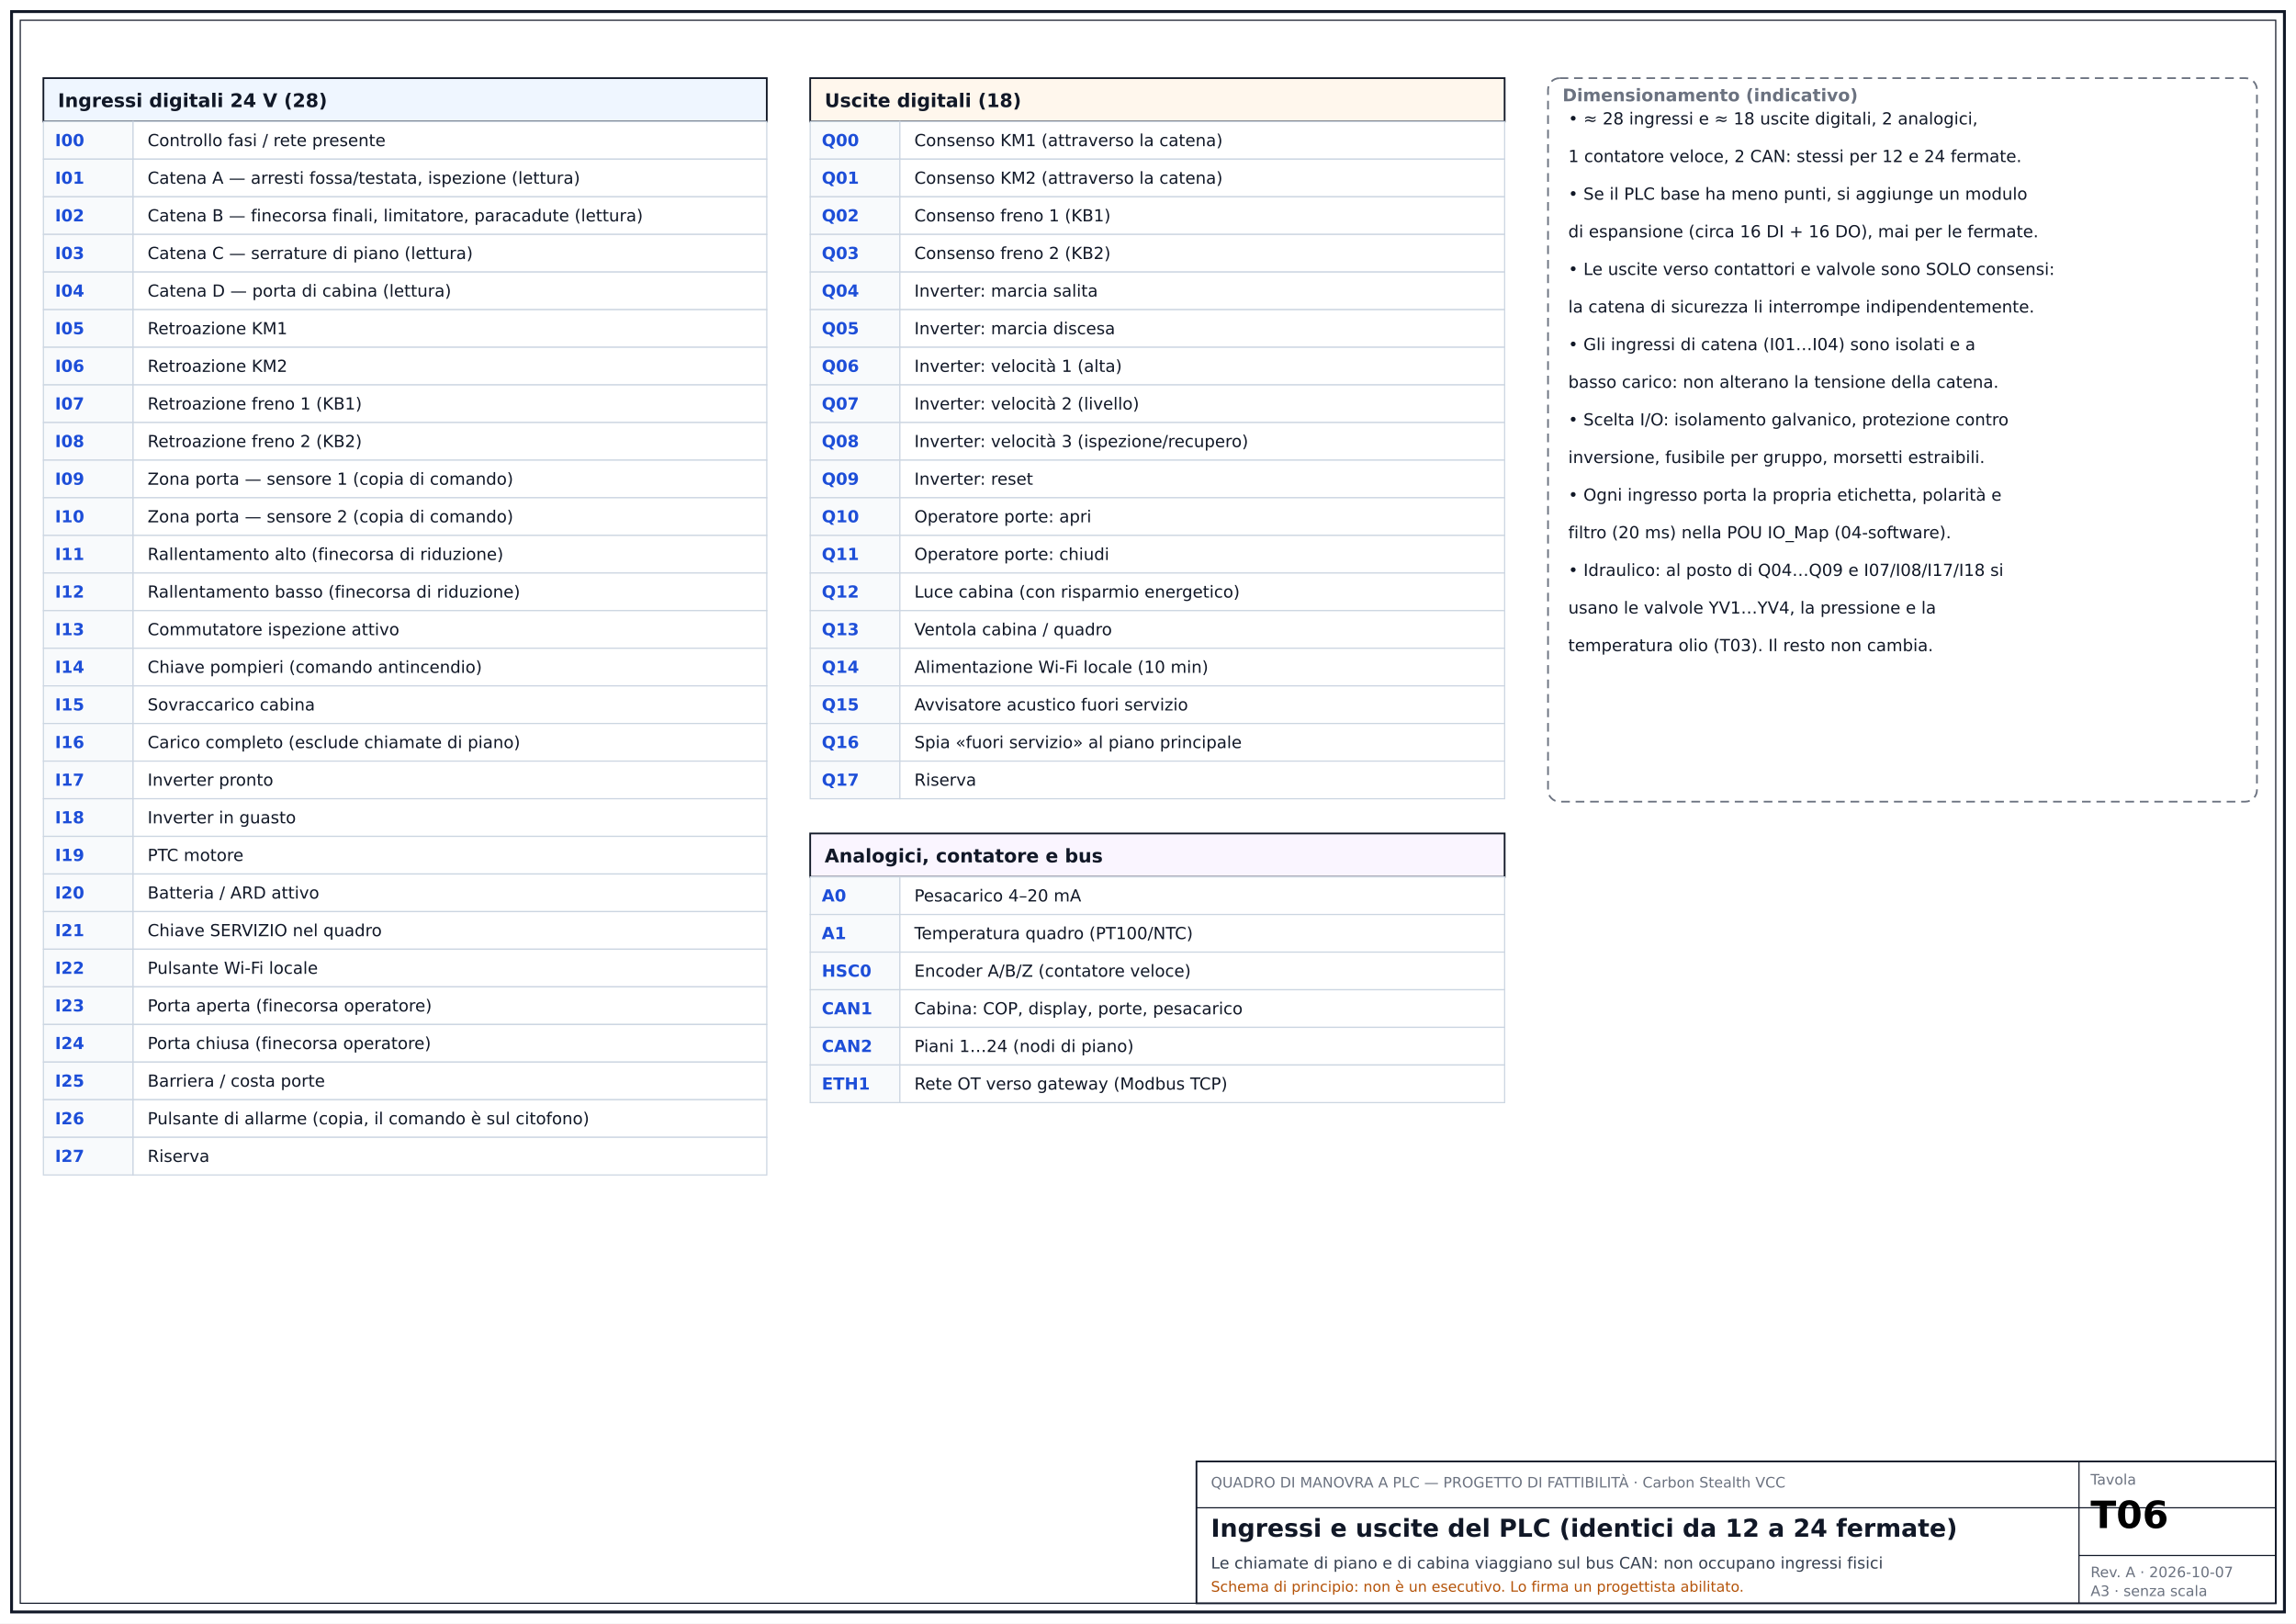
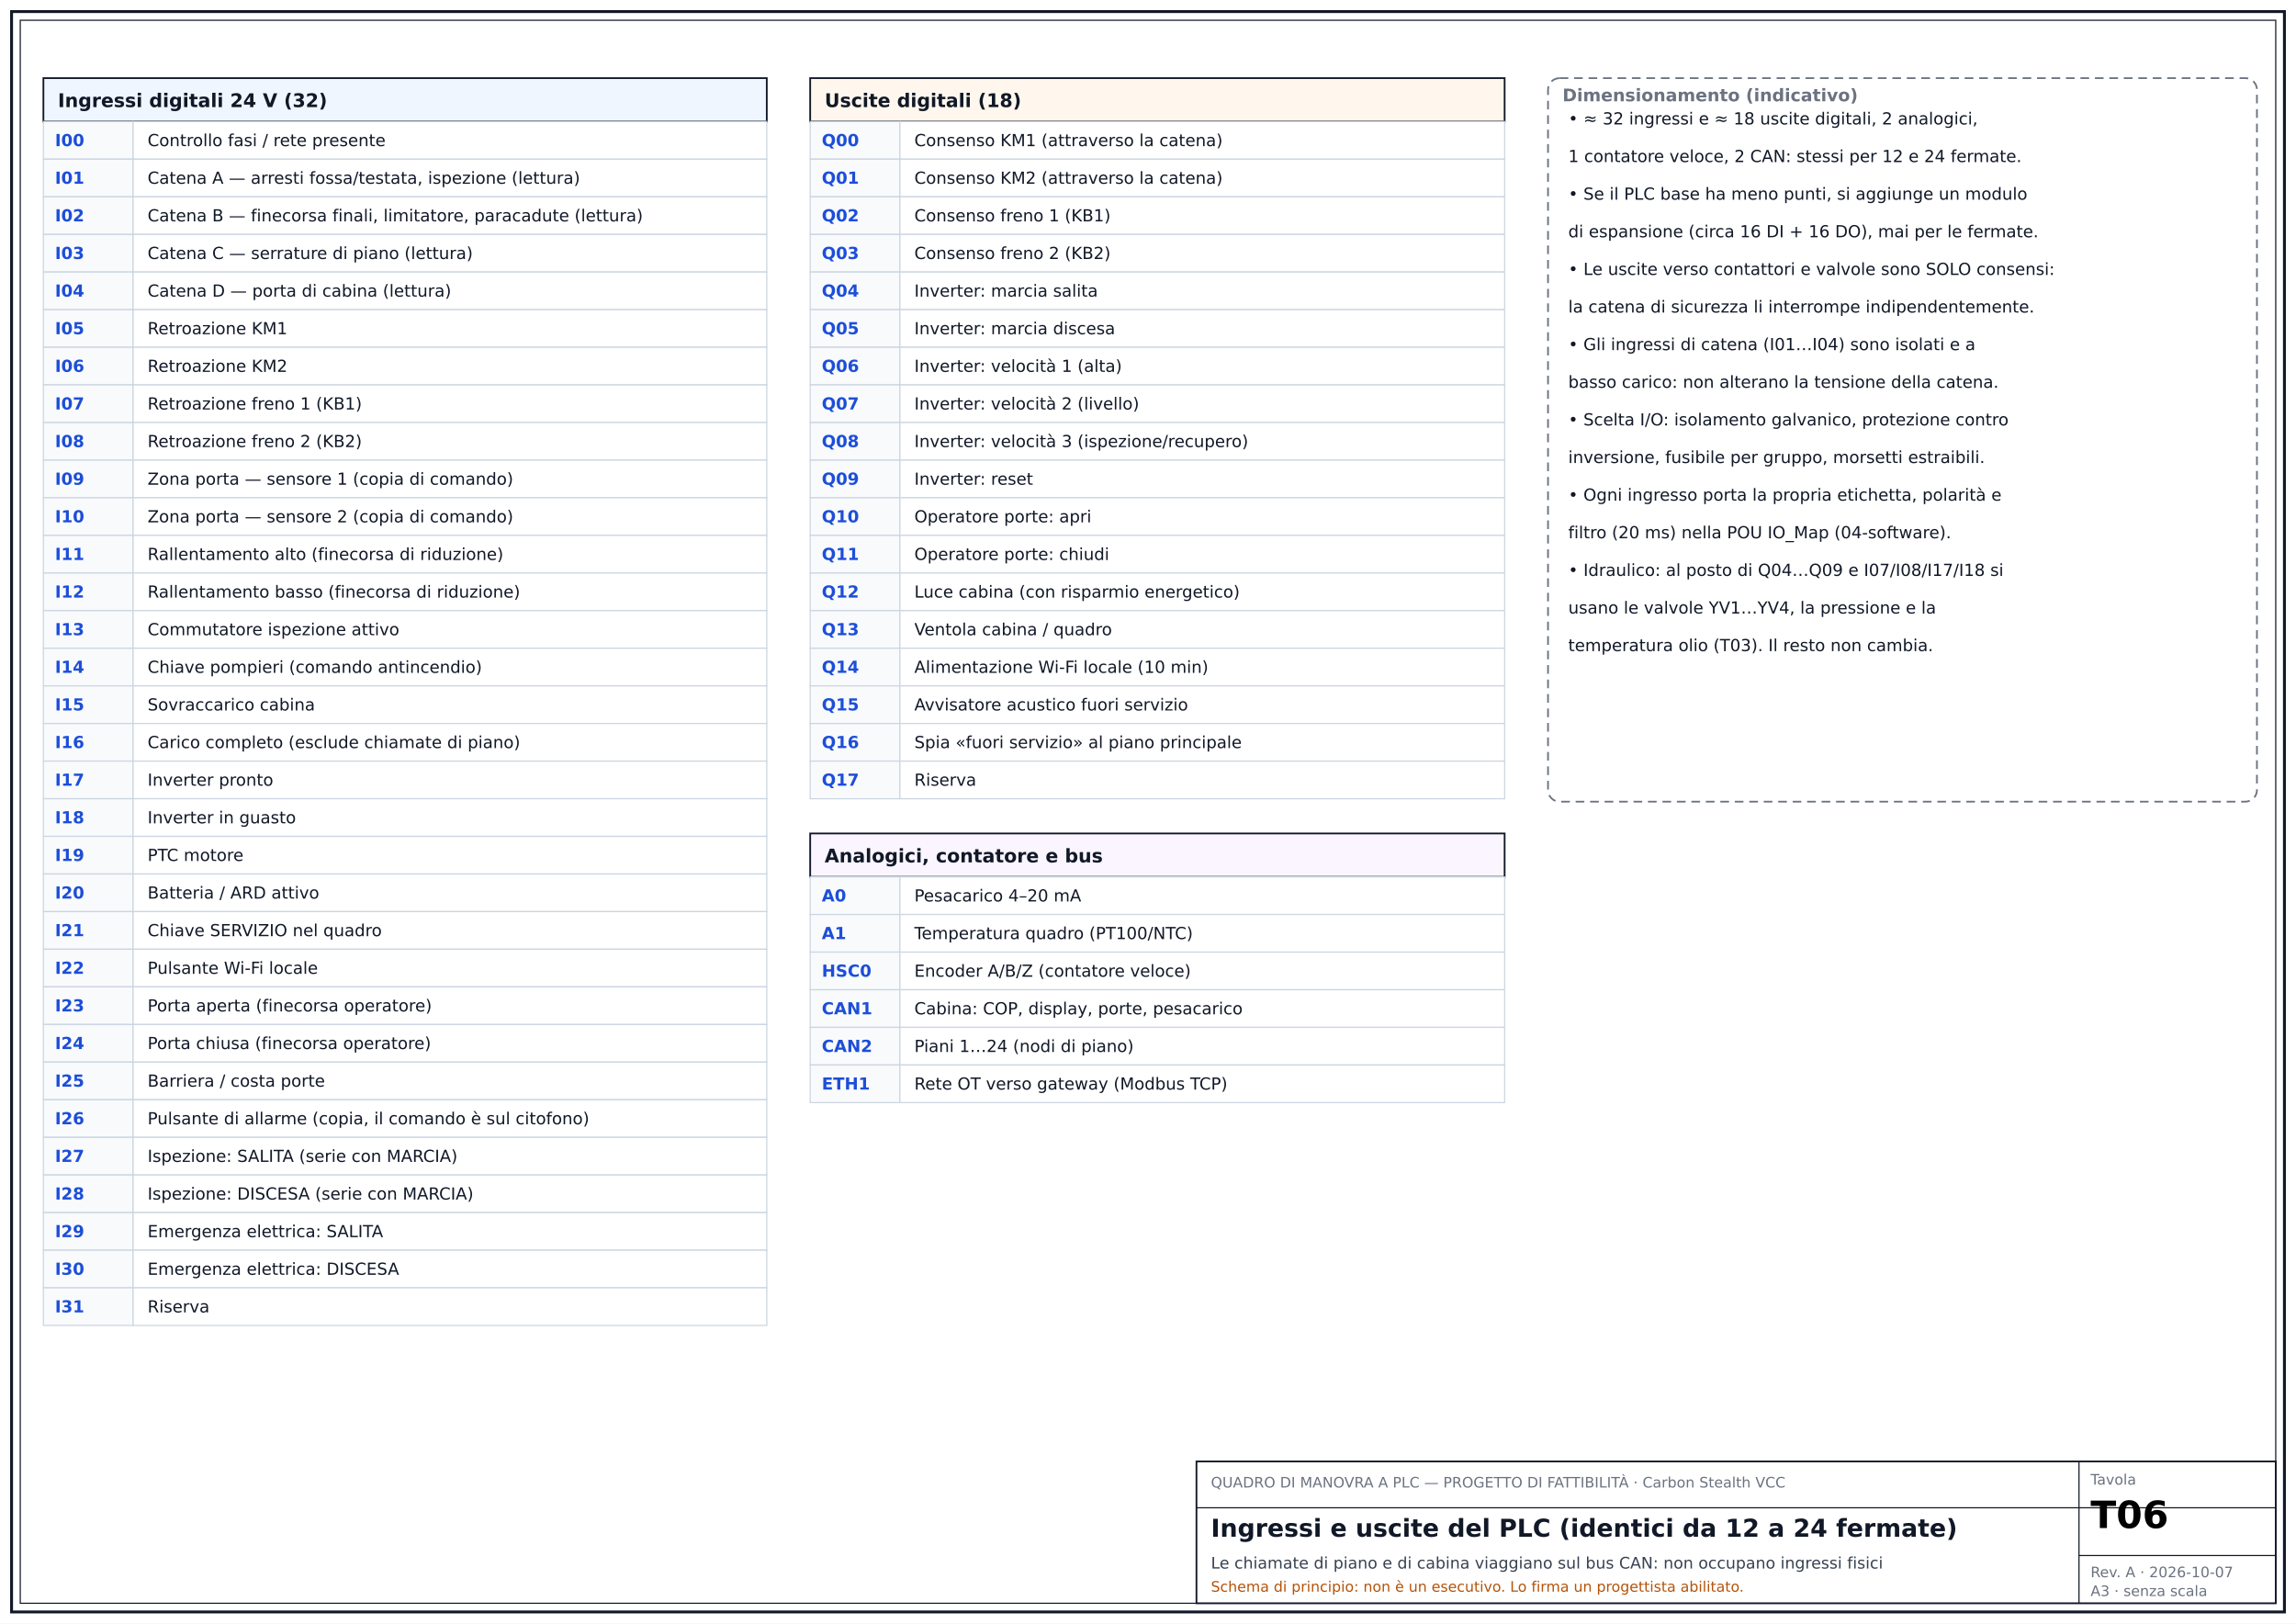
<svg xmlns="http://www.w3.org/2000/svg" viewBox="0 0 1587 1122" width="1587" height="1122" role="img" aria-label="Ingressi e uscite del PLC (identici da 12 a 24 fermate)">
  <defs />
  <rect width="1587" height="1122" fill="#ffffff" />
  <rect x="8" y="8" width="1571" height="1106" fill="none" stroke="#111827" stroke-width="2" />
  <rect x="14" y="14" width="1559" height="1094" fill="none" stroke="#111827" stroke-width="0.8" />
  <g font-family="DejaVu Sans, Arial, sans-serif">
    <rect x="30" y="54" width="500" height="30" rx="0" fill="#eff6ff" stroke="#111827" stroke-width="1.2" />
    <text x="40" y="74" font-size="13" text-anchor="start" font-weight="700" fill="#111827">
-       <tspan x="40" dy="0">Ingressi digitali 24 V (28)</tspan>
+       <tspan x="40" dy="0">Ingressi digitali 24 V (32)</tspan>
    </text>
    <rect x="30" y="84" width="62" height="26" rx="0" fill="#f8fafc" stroke="#cbd5e1" stroke-width="0.8" />
    <rect x="92" y="84" width="438" height="26" rx="0" fill="#fff" stroke="#cbd5e1" stroke-width="0.8" />
    <text x="38" y="101" font-size="11.5" text-anchor="start" font-weight="700" fill="#1d4ed8">
      <tspan x="38" dy="0">I00</tspan>
    </text>
    <text x="102" y="101" font-size="11.5" text-anchor="start" font-weight="400" fill="#111827">
      <tspan x="102" dy="0">Controllo fasi / rete presente</tspan>
    </text>
    <rect x="30" y="110" width="62" height="26" rx="0" fill="#f8fafc" stroke="#cbd5e1" stroke-width="0.8" />
    <rect x="92" y="110" width="438" height="26" rx="0" fill="#fff" stroke="#cbd5e1" stroke-width="0.8" />
    <text x="38" y="127" font-size="11.5" text-anchor="start" font-weight="700" fill="#1d4ed8">
      <tspan x="38" dy="0">I01</tspan>
    </text>
    <text x="102" y="127" font-size="11.5" text-anchor="start" font-weight="400" fill="#111827">
      <tspan x="102" dy="0">Catena A — arresti fossa/testata, ispezione (lettura)</tspan>
    </text>
    <rect x="30" y="136" width="62" height="26" rx="0" fill="#f8fafc" stroke="#cbd5e1" stroke-width="0.8" />
    <rect x="92" y="136" width="438" height="26" rx="0" fill="#fff" stroke="#cbd5e1" stroke-width="0.8" />
    <text x="38" y="153" font-size="11.5" text-anchor="start" font-weight="700" fill="#1d4ed8">
      <tspan x="38" dy="0">I02</tspan>
    </text>
    <text x="102" y="153" font-size="11.5" text-anchor="start" font-weight="400" fill="#111827">
      <tspan x="102" dy="0">Catena B — finecorsa finali, limitatore, paracadute (lettura)</tspan>
    </text>
    <rect x="30" y="162" width="62" height="26" rx="0" fill="#f8fafc" stroke="#cbd5e1" stroke-width="0.8" />
    <rect x="92" y="162" width="438" height="26" rx="0" fill="#fff" stroke="#cbd5e1" stroke-width="0.8" />
    <text x="38" y="179" font-size="11.5" text-anchor="start" font-weight="700" fill="#1d4ed8">
      <tspan x="38" dy="0">I03</tspan>
    </text>
    <text x="102" y="179" font-size="11.5" text-anchor="start" font-weight="400" fill="#111827">
      <tspan x="102" dy="0">Catena C — serrature di piano (lettura)</tspan>
    </text>
    <rect x="30" y="188" width="62" height="26" rx="0" fill="#f8fafc" stroke="#cbd5e1" stroke-width="0.8" />
    <rect x="92" y="188" width="438" height="26" rx="0" fill="#fff" stroke="#cbd5e1" stroke-width="0.8" />
    <text x="38" y="205" font-size="11.5" text-anchor="start" font-weight="700" fill="#1d4ed8">
      <tspan x="38" dy="0">I04</tspan>
    </text>
    <text x="102" y="205" font-size="11.5" text-anchor="start" font-weight="400" fill="#111827">
      <tspan x="102" dy="0">Catena D — porta di cabina (lettura)</tspan>
    </text>
    <rect x="30" y="214" width="62" height="26" rx="0" fill="#f8fafc" stroke="#cbd5e1" stroke-width="0.8" />
    <rect x="92" y="214" width="438" height="26" rx="0" fill="#fff" stroke="#cbd5e1" stroke-width="0.8" />
    <text x="38" y="231" font-size="11.5" text-anchor="start" font-weight="700" fill="#1d4ed8">
      <tspan x="38" dy="0">I05</tspan>
    </text>
    <text x="102" y="231" font-size="11.5" text-anchor="start" font-weight="400" fill="#111827">
      <tspan x="102" dy="0">Retroazione KM1</tspan>
    </text>
    <rect x="30" y="240" width="62" height="26" rx="0" fill="#f8fafc" stroke="#cbd5e1" stroke-width="0.8" />
    <rect x="92" y="240" width="438" height="26" rx="0" fill="#fff" stroke="#cbd5e1" stroke-width="0.8" />
    <text x="38" y="257" font-size="11.5" text-anchor="start" font-weight="700" fill="#1d4ed8">
      <tspan x="38" dy="0">I06</tspan>
    </text>
    <text x="102" y="257" font-size="11.5" text-anchor="start" font-weight="400" fill="#111827">
      <tspan x="102" dy="0">Retroazione KM2</tspan>
    </text>
    <rect x="30" y="266" width="62" height="26" rx="0" fill="#f8fafc" stroke="#cbd5e1" stroke-width="0.8" />
    <rect x="92" y="266" width="438" height="26" rx="0" fill="#fff" stroke="#cbd5e1" stroke-width="0.8" />
    <text x="38" y="283" font-size="11.5" text-anchor="start" font-weight="700" fill="#1d4ed8">
      <tspan x="38" dy="0">I07</tspan>
    </text>
    <text x="102" y="283" font-size="11.5" text-anchor="start" font-weight="400" fill="#111827">
      <tspan x="102" dy="0">Retroazione freno 1 (KB1)</tspan>
    </text>
    <rect x="30" y="292" width="62" height="26" rx="0" fill="#f8fafc" stroke="#cbd5e1" stroke-width="0.8" />
    <rect x="92" y="292" width="438" height="26" rx="0" fill="#fff" stroke="#cbd5e1" stroke-width="0.8" />
    <text x="38" y="309" font-size="11.5" text-anchor="start" font-weight="700" fill="#1d4ed8">
      <tspan x="38" dy="0">I08</tspan>
    </text>
    <text x="102" y="309" font-size="11.5" text-anchor="start" font-weight="400" fill="#111827">
      <tspan x="102" dy="0">Retroazione freno 2 (KB2)</tspan>
    </text>
    <rect x="30" y="318" width="62" height="26" rx="0" fill="#f8fafc" stroke="#cbd5e1" stroke-width="0.8" />
    <rect x="92" y="318" width="438" height="26" rx="0" fill="#fff" stroke="#cbd5e1" stroke-width="0.8" />
    <text x="38" y="335" font-size="11.5" text-anchor="start" font-weight="700" fill="#1d4ed8">
      <tspan x="38" dy="0">I09</tspan>
    </text>
    <text x="102" y="335" font-size="11.5" text-anchor="start" font-weight="400" fill="#111827">
      <tspan x="102" dy="0">Zona porta — sensore 1 (copia di comando)</tspan>
    </text>
    <rect x="30" y="344" width="62" height="26" rx="0" fill="#f8fafc" stroke="#cbd5e1" stroke-width="0.8" />
    <rect x="92" y="344" width="438" height="26" rx="0" fill="#fff" stroke="#cbd5e1" stroke-width="0.8" />
    <text x="38" y="361" font-size="11.5" text-anchor="start" font-weight="700" fill="#1d4ed8">
      <tspan x="38" dy="0">I10</tspan>
    </text>
    <text x="102" y="361" font-size="11.5" text-anchor="start" font-weight="400" fill="#111827">
      <tspan x="102" dy="0">Zona porta — sensore 2 (copia di comando)</tspan>
    </text>
    <rect x="30" y="370" width="62" height="26" rx="0" fill="#f8fafc" stroke="#cbd5e1" stroke-width="0.8" />
    <rect x="92" y="370" width="438" height="26" rx="0" fill="#fff" stroke="#cbd5e1" stroke-width="0.8" />
    <text x="38" y="387" font-size="11.5" text-anchor="start" font-weight="700" fill="#1d4ed8">
      <tspan x="38" dy="0">I11</tspan>
    </text>
    <text x="102" y="387" font-size="11.5" text-anchor="start" font-weight="400" fill="#111827">
      <tspan x="102" dy="0">Rallentamento alto (finecorsa di riduzione)</tspan>
    </text>
    <rect x="30" y="396" width="62" height="26" rx="0" fill="#f8fafc" stroke="#cbd5e1" stroke-width="0.8" />
    <rect x="92" y="396" width="438" height="26" rx="0" fill="#fff" stroke="#cbd5e1" stroke-width="0.8" />
    <text x="38" y="413" font-size="11.5" text-anchor="start" font-weight="700" fill="#1d4ed8">
      <tspan x="38" dy="0">I12</tspan>
    </text>
    <text x="102" y="413" font-size="11.5" text-anchor="start" font-weight="400" fill="#111827">
      <tspan x="102" dy="0">Rallentamento basso (finecorsa di riduzione)</tspan>
    </text>
    <rect x="30" y="422" width="62" height="26" rx="0" fill="#f8fafc" stroke="#cbd5e1" stroke-width="0.8" />
    <rect x="92" y="422" width="438" height="26" rx="0" fill="#fff" stroke="#cbd5e1" stroke-width="0.8" />
    <text x="38" y="439" font-size="11.5" text-anchor="start" font-weight="700" fill="#1d4ed8">
      <tspan x="38" dy="0">I13</tspan>
    </text>
    <text x="102" y="439" font-size="11.5" text-anchor="start" font-weight="400" fill="#111827">
      <tspan x="102" dy="0">Commutatore ispezione attivo</tspan>
    </text>
    <rect x="30" y="448" width="62" height="26" rx="0" fill="#f8fafc" stroke="#cbd5e1" stroke-width="0.8" />
    <rect x="92" y="448" width="438" height="26" rx="0" fill="#fff" stroke="#cbd5e1" stroke-width="0.8" />
    <text x="38" y="465" font-size="11.5" text-anchor="start" font-weight="700" fill="#1d4ed8">
      <tspan x="38" dy="0">I14</tspan>
    </text>
    <text x="102" y="465" font-size="11.5" text-anchor="start" font-weight="400" fill="#111827">
      <tspan x="102" dy="0">Chiave pompieri (comando antincendio)</tspan>
    </text>
    <rect x="30" y="474" width="62" height="26" rx="0" fill="#f8fafc" stroke="#cbd5e1" stroke-width="0.8" />
    <rect x="92" y="474" width="438" height="26" rx="0" fill="#fff" stroke="#cbd5e1" stroke-width="0.8" />
    <text x="38" y="491" font-size="11.5" text-anchor="start" font-weight="700" fill="#1d4ed8">
      <tspan x="38" dy="0">I15</tspan>
    </text>
    <text x="102" y="491" font-size="11.5" text-anchor="start" font-weight="400" fill="#111827">
      <tspan x="102" dy="0">Sovraccarico cabina</tspan>
    </text>
    <rect x="30" y="500" width="62" height="26" rx="0" fill="#f8fafc" stroke="#cbd5e1" stroke-width="0.8" />
    <rect x="92" y="500" width="438" height="26" rx="0" fill="#fff" stroke="#cbd5e1" stroke-width="0.8" />
    <text x="38" y="517" font-size="11.5" text-anchor="start" font-weight="700" fill="#1d4ed8">
      <tspan x="38" dy="0">I16</tspan>
    </text>
    <text x="102" y="517" font-size="11.5" text-anchor="start" font-weight="400" fill="#111827">
      <tspan x="102" dy="0">Carico completo (esclude chiamate di piano)</tspan>
    </text>
    <rect x="30" y="526" width="62" height="26" rx="0" fill="#f8fafc" stroke="#cbd5e1" stroke-width="0.8" />
    <rect x="92" y="526" width="438" height="26" rx="0" fill="#fff" stroke="#cbd5e1" stroke-width="0.8" />
    <text x="38" y="543" font-size="11.5" text-anchor="start" font-weight="700" fill="#1d4ed8">
      <tspan x="38" dy="0">I17</tspan>
    </text>
    <text x="102" y="543" font-size="11.5" text-anchor="start" font-weight="400" fill="#111827">
      <tspan x="102" dy="0">Inverter pronto</tspan>
    </text>
    <rect x="30" y="552" width="62" height="26" rx="0" fill="#f8fafc" stroke="#cbd5e1" stroke-width="0.8" />
    <rect x="92" y="552" width="438" height="26" rx="0" fill="#fff" stroke="#cbd5e1" stroke-width="0.8" />
    <text x="38" y="569" font-size="11.5" text-anchor="start" font-weight="700" fill="#1d4ed8">
      <tspan x="38" dy="0">I18</tspan>
    </text>
    <text x="102" y="569" font-size="11.5" text-anchor="start" font-weight="400" fill="#111827">
      <tspan x="102" dy="0">Inverter in guasto</tspan>
    </text>
    <rect x="30" y="578" width="62" height="26" rx="0" fill="#f8fafc" stroke="#cbd5e1" stroke-width="0.8" />
    <rect x="92" y="578" width="438" height="26" rx="0" fill="#fff" stroke="#cbd5e1" stroke-width="0.8" />
    <text x="38" y="595" font-size="11.5" text-anchor="start" font-weight="700" fill="#1d4ed8">
      <tspan x="38" dy="0">I19</tspan>
    </text>
    <text x="102" y="595" font-size="11.5" text-anchor="start" font-weight="400" fill="#111827">
      <tspan x="102" dy="0">PTC motore</tspan>
    </text>
    <rect x="30" y="604" width="62" height="26" rx="0" fill="#f8fafc" stroke="#cbd5e1" stroke-width="0.8" />
    <rect x="92" y="604" width="438" height="26" rx="0" fill="#fff" stroke="#cbd5e1" stroke-width="0.8" />
    <text x="38" y="621" font-size="11.5" text-anchor="start" font-weight="700" fill="#1d4ed8">
      <tspan x="38" dy="0">I20</tspan>
    </text>
    <text x="102" y="621" font-size="11.5" text-anchor="start" font-weight="400" fill="#111827">
      <tspan x="102" dy="0">Batteria / ARD attivo</tspan>
    </text>
    <rect x="30" y="630" width="62" height="26" rx="0" fill="#f8fafc" stroke="#cbd5e1" stroke-width="0.8" />
    <rect x="92" y="630" width="438" height="26" rx="0" fill="#fff" stroke="#cbd5e1" stroke-width="0.8" />
    <text x="38" y="647" font-size="11.5" text-anchor="start" font-weight="700" fill="#1d4ed8">
      <tspan x="38" dy="0">I21</tspan>
    </text>
    <text x="102" y="647" font-size="11.5" text-anchor="start" font-weight="400" fill="#111827">
      <tspan x="102" dy="0">Chiave SERVIZIO nel quadro</tspan>
    </text>
    <rect x="30" y="656" width="62" height="26" rx="0" fill="#f8fafc" stroke="#cbd5e1" stroke-width="0.8" />
    <rect x="92" y="656" width="438" height="26" rx="0" fill="#fff" stroke="#cbd5e1" stroke-width="0.8" />
    <text x="38" y="673" font-size="11.5" text-anchor="start" font-weight="700" fill="#1d4ed8">
      <tspan x="38" dy="0">I22</tspan>
    </text>
    <text x="102" y="673" font-size="11.5" text-anchor="start" font-weight="400" fill="#111827">
      <tspan x="102" dy="0">Pulsante Wi-Fi locale</tspan>
    </text>
    <rect x="30" y="682" width="62" height="26" rx="0" fill="#f8fafc" stroke="#cbd5e1" stroke-width="0.8" />
    <rect x="92" y="682" width="438" height="26" rx="0" fill="#fff" stroke="#cbd5e1" stroke-width="0.8" />
    <text x="38" y="699" font-size="11.5" text-anchor="start" font-weight="700" fill="#1d4ed8">
      <tspan x="38" dy="0">I23</tspan>
    </text>
    <text x="102" y="699" font-size="11.5" text-anchor="start" font-weight="400" fill="#111827">
      <tspan x="102" dy="0">Porta aperta (finecorsa operatore)</tspan>
    </text>
    <rect x="30" y="708" width="62" height="26" rx="0" fill="#f8fafc" stroke="#cbd5e1" stroke-width="0.8" />
    <rect x="92" y="708" width="438" height="26" rx="0" fill="#fff" stroke="#cbd5e1" stroke-width="0.8" />
    <text x="38" y="725" font-size="11.5" text-anchor="start" font-weight="700" fill="#1d4ed8">
      <tspan x="38" dy="0">I24</tspan>
    </text>
    <text x="102" y="725" font-size="11.5" text-anchor="start" font-weight="400" fill="#111827">
      <tspan x="102" dy="0">Porta chiusa (finecorsa operatore)</tspan>
    </text>
    <rect x="30" y="734" width="62" height="26" rx="0" fill="#f8fafc" stroke="#cbd5e1" stroke-width="0.8" />
    <rect x="92" y="734" width="438" height="26" rx="0" fill="#fff" stroke="#cbd5e1" stroke-width="0.8" />
    <text x="38" y="751" font-size="11.5" text-anchor="start" font-weight="700" fill="#1d4ed8">
      <tspan x="38" dy="0">I25</tspan>
    </text>
    <text x="102" y="751" font-size="11.5" text-anchor="start" font-weight="400" fill="#111827">
      <tspan x="102" dy="0">Barriera / costa porte</tspan>
    </text>
    <rect x="30" y="760" width="62" height="26" rx="0" fill="#f8fafc" stroke="#cbd5e1" stroke-width="0.8" />
    <rect x="92" y="760" width="438" height="26" rx="0" fill="#fff" stroke="#cbd5e1" stroke-width="0.8" />
    <text x="38" y="777" font-size="11.5" text-anchor="start" font-weight="700" fill="#1d4ed8">
      <tspan x="38" dy="0">I26</tspan>
    </text>
    <text x="102" y="777" font-size="11.5" text-anchor="start" font-weight="400" fill="#111827">
      <tspan x="102" dy="0">Pulsante di allarme (copia, il comando è sul citofono)</tspan>
    </text>
    <rect x="30" y="786" width="62" height="26" rx="0" fill="#f8fafc" stroke="#cbd5e1" stroke-width="0.8" />
    <rect x="92" y="786" width="438" height="26" rx="0" fill="#fff" stroke="#cbd5e1" stroke-width="0.8" />
    <text x="38" y="803" font-size="11.5" text-anchor="start" font-weight="700" fill="#1d4ed8">
      <tspan x="38" dy="0">I27</tspan>
    </text>
    <text x="102" y="803" font-size="11.5" text-anchor="start" font-weight="400" fill="#111827">
+       <tspan x="102" dy="0">Ispezione: SALITA (serie con MARCIA)</tspan>
+     </text>
+     <rect x="30" y="812" width="62" height="26" rx="0" fill="#f8fafc" stroke="#cbd5e1" stroke-width="0.8" />
+     <rect x="92" y="812" width="438" height="26" rx="0" fill="#fff" stroke="#cbd5e1" stroke-width="0.8" />
+     <text x="38" y="829" font-size="11.5" text-anchor="start" font-weight="700" fill="#1d4ed8">
+       <tspan x="38" dy="0">I28</tspan>
+     </text>
+     <text x="102" y="829" font-size="11.5" text-anchor="start" font-weight="400" fill="#111827">
+       <tspan x="102" dy="0">Ispezione: DISCESA (serie con MARCIA)</tspan>
+     </text>
+     <rect x="30" y="838" width="62" height="26" rx="0" fill="#f8fafc" stroke="#cbd5e1" stroke-width="0.8" />
+     <rect x="92" y="838" width="438" height="26" rx="0" fill="#fff" stroke="#cbd5e1" stroke-width="0.8" />
+     <text x="38" y="855" font-size="11.5" text-anchor="start" font-weight="700" fill="#1d4ed8">
+       <tspan x="38" dy="0">I29</tspan>
+     </text>
+     <text x="102" y="855" font-size="11.5" text-anchor="start" font-weight="400" fill="#111827">
+       <tspan x="102" dy="0">Emergenza elettrica: SALITA</tspan>
+     </text>
+     <rect x="30" y="864" width="62" height="26" rx="0" fill="#f8fafc" stroke="#cbd5e1" stroke-width="0.8" />
+     <rect x="92" y="864" width="438" height="26" rx="0" fill="#fff" stroke="#cbd5e1" stroke-width="0.8" />
+     <text x="38" y="881" font-size="11.5" text-anchor="start" font-weight="700" fill="#1d4ed8">
+       <tspan x="38" dy="0">I30</tspan>
+     </text>
+     <text x="102" y="881" font-size="11.5" text-anchor="start" font-weight="400" fill="#111827">
+       <tspan x="102" dy="0">Emergenza elettrica: DISCESA</tspan>
+     </text>
+     <rect x="30" y="890" width="62" height="26" rx="0" fill="#f8fafc" stroke="#cbd5e1" stroke-width="0.8" />
+     <rect x="92" y="890" width="438" height="26" rx="0" fill="#fff" stroke="#cbd5e1" stroke-width="0.8" />
+     <text x="38" y="907" font-size="11.5" text-anchor="start" font-weight="700" fill="#1d4ed8">
+       <tspan x="38" dy="0">I31</tspan>
+     </text>
+     <text x="102" y="907" font-size="11.5" text-anchor="start" font-weight="400" fill="#111827">
      <tspan x="102" dy="0">Riserva</tspan>
    </text>
    <rect x="560" y="54" width="480" height="30" rx="0" fill="#fff7ed" stroke="#111827" stroke-width="1.2" />
    <text x="570" y="74" font-size="13" text-anchor="start" font-weight="700" fill="#111827">
      <tspan x="570" dy="0">Uscite digitali (18)</tspan>
    </text>
    <rect x="560" y="84" width="62" height="26" rx="0" fill="#f8fafc" stroke="#cbd5e1" stroke-width="0.8" />
    <rect x="622" y="84" width="418" height="26" rx="0" fill="#fff" stroke="#cbd5e1" stroke-width="0.8" />
    <text x="568" y="101" font-size="11.5" text-anchor="start" font-weight="700" fill="#1d4ed8">
      <tspan x="568" dy="0">Q00</tspan>
    </text>
    <text x="632" y="101" font-size="11.5" text-anchor="start" font-weight="400" fill="#111827">
      <tspan x="632" dy="0">Consenso KM1 (attraverso la catena)</tspan>
    </text>
    <rect x="560" y="110" width="62" height="26" rx="0" fill="#f8fafc" stroke="#cbd5e1" stroke-width="0.8" />
    <rect x="622" y="110" width="418" height="26" rx="0" fill="#fff" stroke="#cbd5e1" stroke-width="0.8" />
    <text x="568" y="127" font-size="11.5" text-anchor="start" font-weight="700" fill="#1d4ed8">
      <tspan x="568" dy="0">Q01</tspan>
    </text>
    <text x="632" y="127" font-size="11.5" text-anchor="start" font-weight="400" fill="#111827">
      <tspan x="632" dy="0">Consenso KM2 (attraverso la catena)</tspan>
    </text>
    <rect x="560" y="136" width="62" height="26" rx="0" fill="#f8fafc" stroke="#cbd5e1" stroke-width="0.8" />
    <rect x="622" y="136" width="418" height="26" rx="0" fill="#fff" stroke="#cbd5e1" stroke-width="0.8" />
    <text x="568" y="153" font-size="11.5" text-anchor="start" font-weight="700" fill="#1d4ed8">
      <tspan x="568" dy="0">Q02</tspan>
    </text>
    <text x="632" y="153" font-size="11.5" text-anchor="start" font-weight="400" fill="#111827">
      <tspan x="632" dy="0">Consenso freno 1 (KB1)</tspan>
    </text>
    <rect x="560" y="162" width="62" height="26" rx="0" fill="#f8fafc" stroke="#cbd5e1" stroke-width="0.8" />
    <rect x="622" y="162" width="418" height="26" rx="0" fill="#fff" stroke="#cbd5e1" stroke-width="0.8" />
    <text x="568" y="179" font-size="11.5" text-anchor="start" font-weight="700" fill="#1d4ed8">
      <tspan x="568" dy="0">Q03</tspan>
    </text>
    <text x="632" y="179" font-size="11.5" text-anchor="start" font-weight="400" fill="#111827">
      <tspan x="632" dy="0">Consenso freno 2 (KB2)</tspan>
    </text>
    <rect x="560" y="188" width="62" height="26" rx="0" fill="#f8fafc" stroke="#cbd5e1" stroke-width="0.8" />
    <rect x="622" y="188" width="418" height="26" rx="0" fill="#fff" stroke="#cbd5e1" stroke-width="0.8" />
    <text x="568" y="205" font-size="11.5" text-anchor="start" font-weight="700" fill="#1d4ed8">
      <tspan x="568" dy="0">Q04</tspan>
    </text>
    <text x="632" y="205" font-size="11.5" text-anchor="start" font-weight="400" fill="#111827">
      <tspan x="632" dy="0">Inverter: marcia salita</tspan>
    </text>
    <rect x="560" y="214" width="62" height="26" rx="0" fill="#f8fafc" stroke="#cbd5e1" stroke-width="0.8" />
    <rect x="622" y="214" width="418" height="26" rx="0" fill="#fff" stroke="#cbd5e1" stroke-width="0.8" />
    <text x="568" y="231" font-size="11.5" text-anchor="start" font-weight="700" fill="#1d4ed8">
      <tspan x="568" dy="0">Q05</tspan>
    </text>
    <text x="632" y="231" font-size="11.5" text-anchor="start" font-weight="400" fill="#111827">
      <tspan x="632" dy="0">Inverter: marcia discesa</tspan>
    </text>
    <rect x="560" y="240" width="62" height="26" rx="0" fill="#f8fafc" stroke="#cbd5e1" stroke-width="0.8" />
    <rect x="622" y="240" width="418" height="26" rx="0" fill="#fff" stroke="#cbd5e1" stroke-width="0.8" />
    <text x="568" y="257" font-size="11.5" text-anchor="start" font-weight="700" fill="#1d4ed8">
      <tspan x="568" dy="0">Q06</tspan>
    </text>
    <text x="632" y="257" font-size="11.5" text-anchor="start" font-weight="400" fill="#111827">
      <tspan x="632" dy="0">Inverter: velocità 1 (alta)</tspan>
    </text>
    <rect x="560" y="266" width="62" height="26" rx="0" fill="#f8fafc" stroke="#cbd5e1" stroke-width="0.8" />
    <rect x="622" y="266" width="418" height="26" rx="0" fill="#fff" stroke="#cbd5e1" stroke-width="0.8" />
    <text x="568" y="283" font-size="11.5" text-anchor="start" font-weight="700" fill="#1d4ed8">
      <tspan x="568" dy="0">Q07</tspan>
    </text>
    <text x="632" y="283" font-size="11.5" text-anchor="start" font-weight="400" fill="#111827">
      <tspan x="632" dy="0">Inverter: velocità 2 (livello)</tspan>
    </text>
    <rect x="560" y="292" width="62" height="26" rx="0" fill="#f8fafc" stroke="#cbd5e1" stroke-width="0.8" />
    <rect x="622" y="292" width="418" height="26" rx="0" fill="#fff" stroke="#cbd5e1" stroke-width="0.8" />
    <text x="568" y="309" font-size="11.5" text-anchor="start" font-weight="700" fill="#1d4ed8">
      <tspan x="568" dy="0">Q08</tspan>
    </text>
    <text x="632" y="309" font-size="11.5" text-anchor="start" font-weight="400" fill="#111827">
      <tspan x="632" dy="0">Inverter: velocità 3 (ispezione/recupero)</tspan>
    </text>
    <rect x="560" y="318" width="62" height="26" rx="0" fill="#f8fafc" stroke="#cbd5e1" stroke-width="0.8" />
    <rect x="622" y="318" width="418" height="26" rx="0" fill="#fff" stroke="#cbd5e1" stroke-width="0.8" />
    <text x="568" y="335" font-size="11.5" text-anchor="start" font-weight="700" fill="#1d4ed8">
      <tspan x="568" dy="0">Q09</tspan>
    </text>
    <text x="632" y="335" font-size="11.5" text-anchor="start" font-weight="400" fill="#111827">
      <tspan x="632" dy="0">Inverter: reset</tspan>
    </text>
    <rect x="560" y="344" width="62" height="26" rx="0" fill="#f8fafc" stroke="#cbd5e1" stroke-width="0.8" />
    <rect x="622" y="344" width="418" height="26" rx="0" fill="#fff" stroke="#cbd5e1" stroke-width="0.8" />
    <text x="568" y="361" font-size="11.5" text-anchor="start" font-weight="700" fill="#1d4ed8">
      <tspan x="568" dy="0">Q10</tspan>
    </text>
    <text x="632" y="361" font-size="11.5" text-anchor="start" font-weight="400" fill="#111827">
      <tspan x="632" dy="0">Operatore porte: apri</tspan>
    </text>
    <rect x="560" y="370" width="62" height="26" rx="0" fill="#f8fafc" stroke="#cbd5e1" stroke-width="0.8" />
    <rect x="622" y="370" width="418" height="26" rx="0" fill="#fff" stroke="#cbd5e1" stroke-width="0.8" />
    <text x="568" y="387" font-size="11.5" text-anchor="start" font-weight="700" fill="#1d4ed8">
      <tspan x="568" dy="0">Q11</tspan>
    </text>
    <text x="632" y="387" font-size="11.5" text-anchor="start" font-weight="400" fill="#111827">
      <tspan x="632" dy="0">Operatore porte: chiudi</tspan>
    </text>
    <rect x="560" y="396" width="62" height="26" rx="0" fill="#f8fafc" stroke="#cbd5e1" stroke-width="0.8" />
    <rect x="622" y="396" width="418" height="26" rx="0" fill="#fff" stroke="#cbd5e1" stroke-width="0.8" />
    <text x="568" y="413" font-size="11.5" text-anchor="start" font-weight="700" fill="#1d4ed8">
      <tspan x="568" dy="0">Q12</tspan>
    </text>
    <text x="632" y="413" font-size="11.5" text-anchor="start" font-weight="400" fill="#111827">
      <tspan x="632" dy="0">Luce cabina (con risparmio energetico)</tspan>
    </text>
    <rect x="560" y="422" width="62" height="26" rx="0" fill="#f8fafc" stroke="#cbd5e1" stroke-width="0.8" />
    <rect x="622" y="422" width="418" height="26" rx="0" fill="#fff" stroke="#cbd5e1" stroke-width="0.8" />
    <text x="568" y="439" font-size="11.5" text-anchor="start" font-weight="700" fill="#1d4ed8">
      <tspan x="568" dy="0">Q13</tspan>
    </text>
    <text x="632" y="439" font-size="11.5" text-anchor="start" font-weight="400" fill="#111827">
      <tspan x="632" dy="0">Ventola cabina / quadro</tspan>
    </text>
    <rect x="560" y="448" width="62" height="26" rx="0" fill="#f8fafc" stroke="#cbd5e1" stroke-width="0.8" />
    <rect x="622" y="448" width="418" height="26" rx="0" fill="#fff" stroke="#cbd5e1" stroke-width="0.8" />
    <text x="568" y="465" font-size="11.5" text-anchor="start" font-weight="700" fill="#1d4ed8">
      <tspan x="568" dy="0">Q14</tspan>
    </text>
    <text x="632" y="465" font-size="11.5" text-anchor="start" font-weight="400" fill="#111827">
      <tspan x="632" dy="0">Alimentazione Wi-Fi locale (10 min)</tspan>
    </text>
    <rect x="560" y="474" width="62" height="26" rx="0" fill="#f8fafc" stroke="#cbd5e1" stroke-width="0.8" />
    <rect x="622" y="474" width="418" height="26" rx="0" fill="#fff" stroke="#cbd5e1" stroke-width="0.8" />
    <text x="568" y="491" font-size="11.5" text-anchor="start" font-weight="700" fill="#1d4ed8">
      <tspan x="568" dy="0">Q15</tspan>
    </text>
    <text x="632" y="491" font-size="11.5" text-anchor="start" font-weight="400" fill="#111827">
      <tspan x="632" dy="0">Avvisatore acustico fuori servizio</tspan>
    </text>
    <rect x="560" y="500" width="62" height="26" rx="0" fill="#f8fafc" stroke="#cbd5e1" stroke-width="0.8" />
    <rect x="622" y="500" width="418" height="26" rx="0" fill="#fff" stroke="#cbd5e1" stroke-width="0.8" />
    <text x="568" y="517" font-size="11.5" text-anchor="start" font-weight="700" fill="#1d4ed8">
      <tspan x="568" dy="0">Q16</tspan>
    </text>
    <text x="632" y="517" font-size="11.5" text-anchor="start" font-weight="400" fill="#111827">
      <tspan x="632" dy="0">Spia «fuori servizio» al piano principale</tspan>
    </text>
    <rect x="560" y="526" width="62" height="26" rx="0" fill="#f8fafc" stroke="#cbd5e1" stroke-width="0.8" />
    <rect x="622" y="526" width="418" height="26" rx="0" fill="#fff" stroke="#cbd5e1" stroke-width="0.8" />
    <text x="568" y="543" font-size="11.5" text-anchor="start" font-weight="700" fill="#1d4ed8">
      <tspan x="568" dy="0">Q17</tspan>
    </text>
    <text x="632" y="543" font-size="11.5" text-anchor="start" font-weight="400" fill="#111827">
      <tspan x="632" dy="0">Riserva</tspan>
    </text>
    <rect x="560" y="576" width="480" height="30" rx="0" fill="#faf5ff" stroke="#111827" stroke-width="1.2" />
    <text x="570" y="596" font-size="13" text-anchor="start" font-weight="700" fill="#111827">
      <tspan x="570" dy="0">Analogici, contatore e bus</tspan>
    </text>
    <rect x="560" y="606" width="62" height="26" rx="0" fill="#f8fafc" stroke="#cbd5e1" stroke-width="0.8" />
    <rect x="622" y="606" width="418" height="26" rx="0" fill="#fff" stroke="#cbd5e1" stroke-width="0.8" />
    <text x="568" y="623" font-size="11.5" text-anchor="start" font-weight="700" fill="#1d4ed8">
      <tspan x="568" dy="0">A0</tspan>
    </text>
    <text x="632" y="623" font-size="11.5" text-anchor="start" font-weight="400" fill="#111827">
      <tspan x="632" dy="0">Pesacarico 4–20 mA</tspan>
    </text>
    <rect x="560" y="632" width="62" height="26" rx="0" fill="#f8fafc" stroke="#cbd5e1" stroke-width="0.8" />
    <rect x="622" y="632" width="418" height="26" rx="0" fill="#fff" stroke="#cbd5e1" stroke-width="0.8" />
    <text x="568" y="649" font-size="11.5" text-anchor="start" font-weight="700" fill="#1d4ed8">
      <tspan x="568" dy="0">A1</tspan>
    </text>
    <text x="632" y="649" font-size="11.5" text-anchor="start" font-weight="400" fill="#111827">
      <tspan x="632" dy="0">Temperatura quadro (PT100/NTC)</tspan>
    </text>
    <rect x="560" y="658" width="62" height="26" rx="0" fill="#f8fafc" stroke="#cbd5e1" stroke-width="0.8" />
    <rect x="622" y="658" width="418" height="26" rx="0" fill="#fff" stroke="#cbd5e1" stroke-width="0.8" />
    <text x="568" y="675" font-size="11.5" text-anchor="start" font-weight="700" fill="#1d4ed8">
      <tspan x="568" dy="0">HSC0</tspan>
    </text>
    <text x="632" y="675" font-size="11.5" text-anchor="start" font-weight="400" fill="#111827">
      <tspan x="632" dy="0">Encoder A/B/Z (contatore veloce)</tspan>
    </text>
    <rect x="560" y="684" width="62" height="26" rx="0" fill="#f8fafc" stroke="#cbd5e1" stroke-width="0.8" />
    <rect x="622" y="684" width="418" height="26" rx="0" fill="#fff" stroke="#cbd5e1" stroke-width="0.8" />
    <text x="568" y="701" font-size="11.5" text-anchor="start" font-weight="700" fill="#1d4ed8">
      <tspan x="568" dy="0">CAN1</tspan>
    </text>
    <text x="632" y="701" font-size="11.5" text-anchor="start" font-weight="400" fill="#111827">
      <tspan x="632" dy="0">Cabina: COP, display, porte, pesacarico</tspan>
    </text>
    <rect x="560" y="710" width="62" height="26" rx="0" fill="#f8fafc" stroke="#cbd5e1" stroke-width="0.8" />
    <rect x="622" y="710" width="418" height="26" rx="0" fill="#fff" stroke="#cbd5e1" stroke-width="0.8" />
    <text x="568" y="727" font-size="11.5" text-anchor="start" font-weight="700" fill="#1d4ed8">
      <tspan x="568" dy="0">CAN2</tspan>
    </text>
    <text x="632" y="727" font-size="11.5" text-anchor="start" font-weight="400" fill="#111827">
      <tspan x="632" dy="0">Piani 1…24 (nodi di piano)</tspan>
    </text>
    <rect x="560" y="736" width="62" height="26" rx="0" fill="#f8fafc" stroke="#cbd5e1" stroke-width="0.8" />
    <rect x="622" y="736" width="418" height="26" rx="0" fill="#fff" stroke="#cbd5e1" stroke-width="0.8" />
    <text x="568" y="753" font-size="11.5" text-anchor="start" font-weight="700" fill="#1d4ed8">
      <tspan x="568" dy="0">ETH1</tspan>
    </text>
    <text x="632" y="753" font-size="11.5" text-anchor="start" font-weight="400" fill="#111827">
      <tspan x="632" dy="0">Rete OT verso gateway (Modbus TCP)</tspan>
    </text>
    <rect x="1070" y="54" width="490" height="500" rx="8" fill="none" stroke="#6b7280" stroke-width="1.2" stroke-dasharray="6 4" />
    <text x="1080" y="70" font-size="12" text-anchor="start" font-weight="700" fill="#6b7280">
      <tspan x="1080" dy="0">Dimensionamento (indicativo)</tspan>
    </text>
    <text x="1084" y="86" font-size="11.5" text-anchor="start" font-weight="400" fill="#111827">
-       <tspan x="1084" dy="0">• ≈ 28 ingressi e ≈ 18 uscite digitali, 2 analogici,</tspan>
+       <tspan x="1084" dy="0">• ≈ 32 ingressi e ≈ 18 uscite digitali, 2 analogici,</tspan>
    </text>
    <text x="1084" y="112" font-size="11.5" text-anchor="start" font-weight="400" fill="#111827">
      <tspan x="1084" dy="0">  1 contatore veloce, 2 CAN: stessi per 12 e 24 fermate.</tspan>
    </text>
    <text x="1084" y="138" font-size="11.5" text-anchor="start" font-weight="400" fill="#111827">
      <tspan x="1084" dy="0">• Se il PLC base ha meno punti, si aggiunge un modulo</tspan>
    </text>
    <text x="1084" y="164" font-size="11.5" text-anchor="start" font-weight="400" fill="#111827">
      <tspan x="1084" dy="0">  di espansione (circa 16 DI + 16 DO), mai per le fermate.</tspan>
    </text>
    <text x="1084" y="190" font-size="11.5" text-anchor="start" font-weight="400" fill="#111827">
      <tspan x="1084" dy="0">• Le uscite verso contattori e valvole sono SOLO consensi:</tspan>
    </text>
    <text x="1084" y="216" font-size="11.5" text-anchor="start" font-weight="400" fill="#111827">
      <tspan x="1084" dy="0">  la catena di sicurezza li interrompe indipendentemente.</tspan>
    </text>
    <text x="1084" y="242" font-size="11.5" text-anchor="start" font-weight="400" fill="#111827">
      <tspan x="1084" dy="0">• Gli ingressi di catena (I01…I04) sono isolati e a</tspan>
    </text>
    <text x="1084" y="268" font-size="11.5" text-anchor="start" font-weight="400" fill="#111827">
      <tspan x="1084" dy="0">  basso carico: non alterano la tensione della catena.</tspan>
    </text>
    <text x="1084" y="294" font-size="11.5" text-anchor="start" font-weight="400" fill="#111827">
      <tspan x="1084" dy="0">• Scelta I/O: isolamento galvanico, protezione contro</tspan>
    </text>
    <text x="1084" y="320" font-size="11.5" text-anchor="start" font-weight="400" fill="#111827">
      <tspan x="1084" dy="0">  inversione, fusibile per gruppo, morsetti estraibili.</tspan>
    </text>
    <text x="1084" y="346" font-size="11.5" text-anchor="start" font-weight="400" fill="#111827">
      <tspan x="1084" dy="0">• Ogni ingresso porta la propria etichetta, polarità e</tspan>
    </text>
    <text x="1084" y="372" font-size="11.5" text-anchor="start" font-weight="400" fill="#111827">
      <tspan x="1084" dy="0">  filtro (20 ms) nella POU IO_Map (04-software).</tspan>
    </text>
    <text x="1084" y="398" font-size="11.5" text-anchor="start" font-weight="400" fill="#111827">
      <tspan x="1084" dy="0">• Idraulico: al posto di Q04…Q09 e I07/I08/I17/I18 si</tspan>
    </text>
    <text x="1084" y="424" font-size="11.5" text-anchor="start" font-weight="400" fill="#111827">
      <tspan x="1084" dy="0">  usano le valvole YV1…YV4, la pressione e la</tspan>
    </text>
    <text x="1084" y="450" font-size="11.5" text-anchor="start" font-weight="400" fill="#111827">
      <tspan x="1084" dy="0">  temperatura olio (T03). Il resto non cambia.</tspan>
    </text>
  </g>
  <g font-family="DejaVu Sans, Arial, sans-serif">
    <rect x="827" y="1010" width="746" height="98" fill="#fff" stroke="#111827" stroke-width="1.2" />
    <line x1="827" y1="1042" x2="1573" y2="1042" stroke="#111827" stroke-width="0.8" />
    <line x1="1437" y1="1010" x2="1437" y2="1108" stroke="#111827" stroke-width="0.8" />
    <line x1="1437" y1="1075" x2="1573" y2="1075" stroke="#111827" stroke-width="0.8" />
    <text x="837" y="1028" font-size="10" fill="#6b7280">QUADRO DI MANOVRA A PLC — PROGETTO DI FATTIBILITÀ · Carbon Stealth VCC</text>
    <text x="837" y="1062" font-size="17" font-weight="700" fill="#111827">Ingressi e uscite del PLC (identici da 12 a 24 fermate)</text>
    <text x="837" y="1084" font-size="11" fill="#374151">Le chiamate di piano e di cabina viaggiano sul bus CAN: non occupano ingressi fisici</text>
    <text x="837" y="1100" font-size="10" fill="#b45309">Schema di principio: non è un esecutivo. Lo firma un progettista abilitato.</text>
    <text x="1445" y="1026" font-size="10" fill="#6b7280">Tavola</text>
    <text x="1445" y="1056" font-size="26" font-weight="700">T06</text>
    <text x="1445" y="1090" font-size="10" fill="#6b7280">Rev. A · 2026-10-07</text>
    <text x="1445" y="1103" font-size="10" fill="#6b7280">A3 · senza scala</text>
  </g>
</svg>
